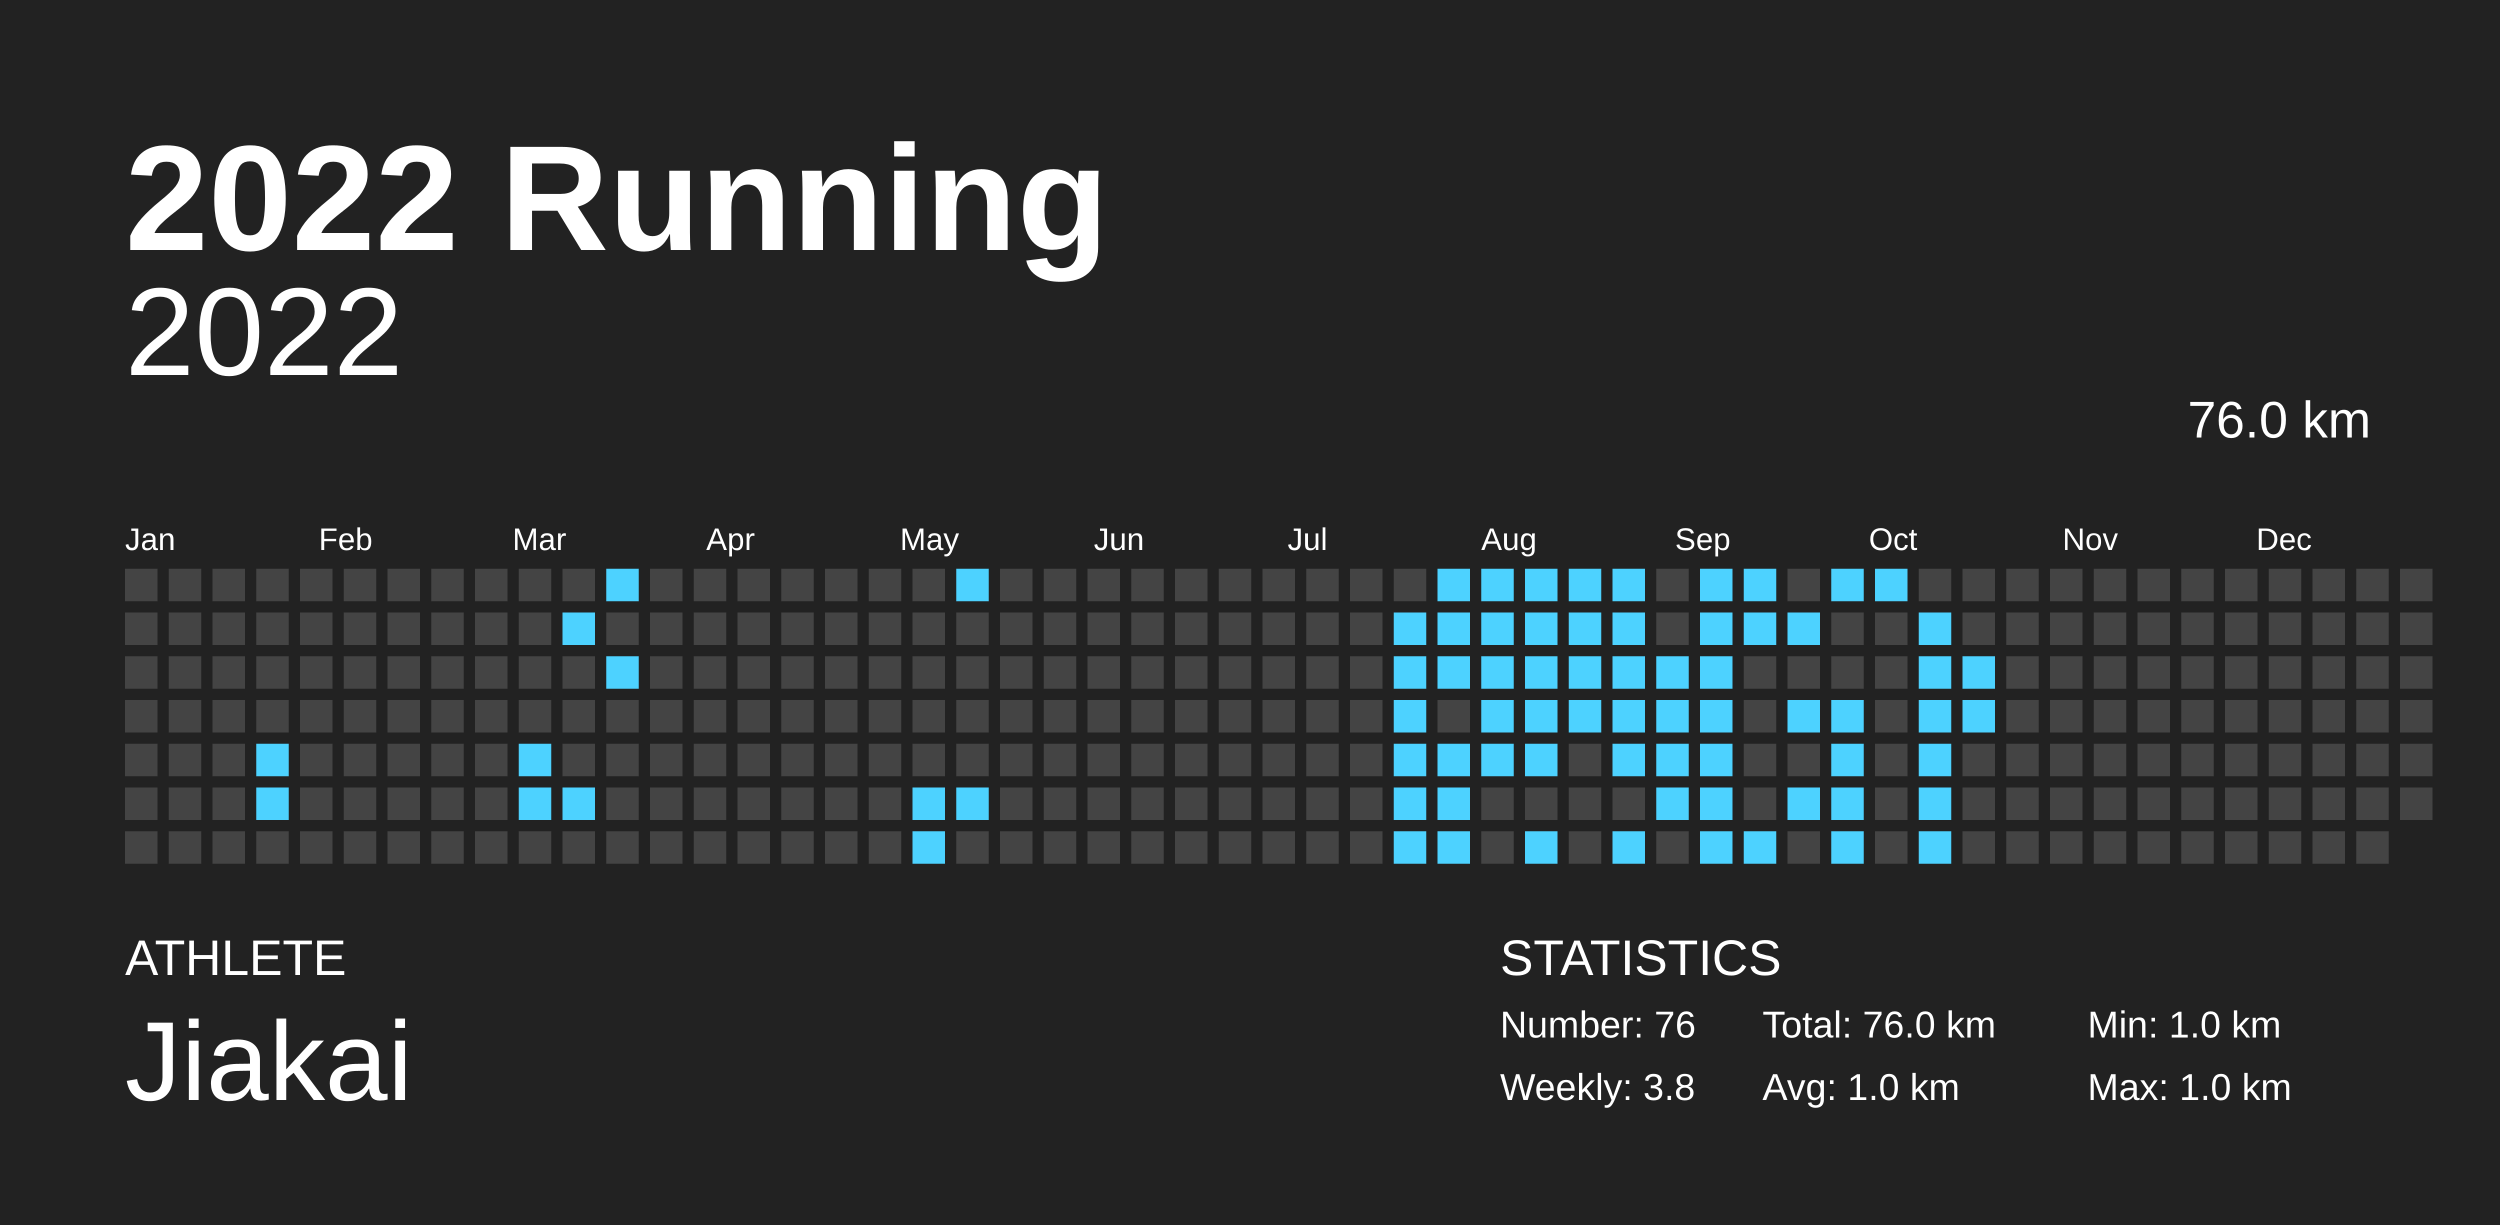
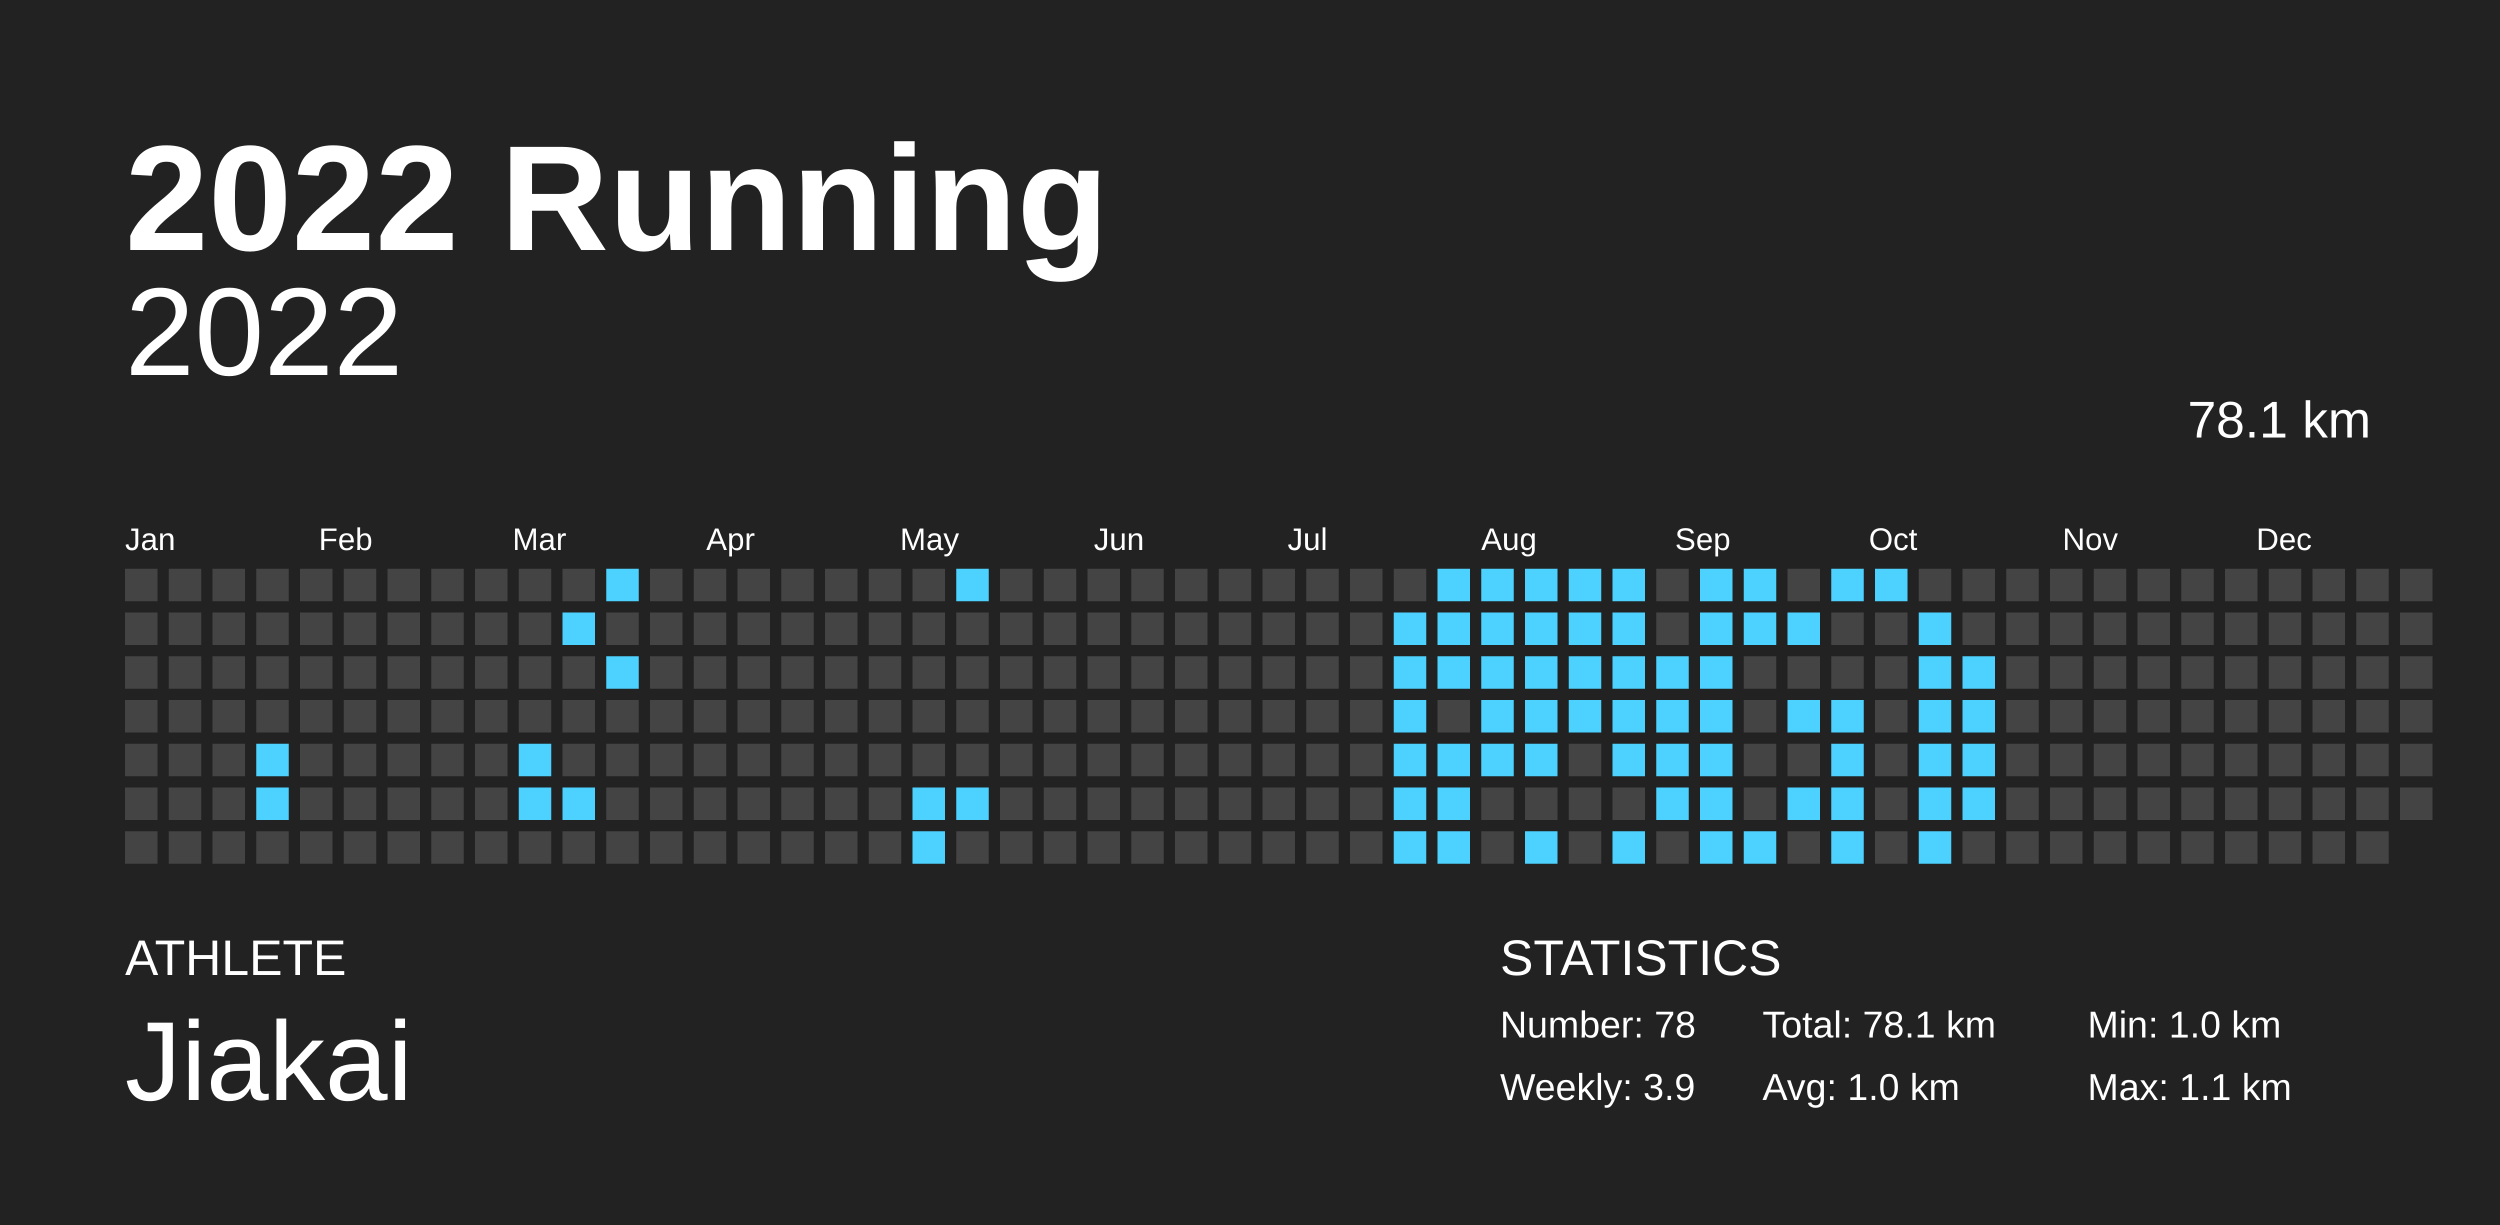
<svg xmlns="http://www.w3.org/2000/svg" baseProfile="full" height="98mm" version="1.1" viewBox="0,0,200,98" width="200mm">
  <defs />
  <rect fill="#222222" height="98" width="200" x="0" y="0" />
  <text fill="#FFFFFF" style="font-size:12px; font-family:Arial; font-weight:bold;" x="10" y="20">2022 Running</text>
  <text fill="#FFFFFF" style="font-size:4px; font-family:Arial" x="10" y="78">ATHLETE</text>
  <text fill="#FFFFFF" style="font-size:9px; font-family:Arial" x="10" y="88">Jiakai</text>
  <text fill="#FFFFFF" style="font-size:4px; font-family:Arial" x="120" y="78">STATISTICS</text>
-   <text fill="#FFFFFF" style="font-size:3px; font-family:Arial" x="120" y="83">Number: 76</text>
-   <text fill="#FFFFFF" style="font-size:3px; font-family:Arial" x="120" y="88">Weekly: 3.8</text>
-   <text fill="#FFFFFF" style="font-size:3px; font-family:Arial" x="141" y="83">Total: 76.0 km</text>
+   <text fill="#FFFFFF" style="font-size:3px; font-family:Arial" x="120" y="83">Number: 78</text>
+   <text fill="#FFFFFF" style="font-size:3px; font-family:Arial" x="120" y="88">Weekly: 3.9</text>
+   <text fill="#FFFFFF" style="font-size:3px; font-family:Arial" x="141" y="83">Total: 78.1 km</text>
  <text fill="#FFFFFF" style="font-size:3px; font-family:Arial" x="141" y="88">Avg: 1.0 km</text>
  <text fill="#FFFFFF" style="font-size:3px; font-family:Arial" x="167" y="83">Min: 1.0 km</text>
-   <text fill="#FFFFFF" style="font-size:3px; font-family:Arial" x="167" y="88">Max: 1.0 km</text>
+   <text fill="#FFFFFF" style="font-size:3px; font-family:Arial" x="167" y="88">Max: 1.1 km</text>
  <text alignment-baseline="hanging" fill="#FFFFFF" style="font-size:10.0px; font-family:Arial;" x="10" y="30">2022</text>
-   <text alignment-baseline="hanging" fill="#FFFFFF" style="font-size:4.125px; font-family:Arial;" x="175" y="35">76.0 km</text>
+   <text alignment-baseline="hanging" fill="#FFFFFF" style="font-size:4.125px; font-family:Arial;" x="175" y="35">78.1 km</text>
  <text fill="#FFFFFF" style="font-size:2.5px; font-family:Arial" x="10.0" y="44">Jan</text>
  <text fill="#FFFFFF" style="font-size:2.5px; font-family:Arial" x="25.5" y="44">Feb</text>
  <text fill="#FFFFFF" style="font-size:2.5px; font-family:Arial" x="41.0" y="44">Mar</text>
  <text fill="#FFFFFF" style="font-size:2.5px; font-family:Arial" x="56.5" y="44">Apr</text>
  <text fill="#FFFFFF" style="font-size:2.5px; font-family:Arial" x="72.0" y="44">May</text>
  <text fill="#FFFFFF" style="font-size:2.5px; font-family:Arial" x="87.5" y="44">Jun</text>
  <text fill="#FFFFFF" style="font-size:2.5px; font-family:Arial" x="103.0" y="44">Jul</text>
  <text fill="#FFFFFF" style="font-size:2.5px; font-family:Arial" x="118.5" y="44">Aug</text>
  <text fill="#FFFFFF" style="font-size:2.5px; font-family:Arial" x="134.0" y="44">Sep</text>
  <text fill="#FFFFFF" style="font-size:2.5px; font-family:Arial" x="149.5" y="44">Oct</text>
  <text fill="#FFFFFF" style="font-size:2.5px; font-family:Arial" x="165.0" y="44">Nov</text>
  <text fill="#FFFFFF" style="font-size:2.5px; font-family:Arial" x="180.5" y="44">Dec</text>
  <rect fill="#444444" height="2.6" width="2.6" x="10.0" y="45.5" />
  <rect fill="#444444" height="2.6" width="2.6" x="10.0" y="49.0" />
  <rect fill="#444444" height="2.6" width="2.6" x="10.0" y="52.5" />
  <rect fill="#444444" height="2.6" width="2.6" x="10.0" y="56.0" />
  <rect fill="#444444" height="2.6" width="2.6" x="10.0" y="59.5" />
  <rect fill="#444444" height="2.6" width="2.6" x="10.0" y="63.0" />
  <rect fill="#444444" height="2.6" width="2.6" x="10.0" y="66.5" />
  <rect fill="#444444" height="2.6" width="2.6" x="13.5" y="45.5" />
  <rect fill="#444444" height="2.6" width="2.6" x="13.5" y="49.0" />
  <rect fill="#444444" height="2.6" width="2.6" x="13.5" y="52.5" />
  <rect fill="#444444" height="2.6" width="2.6" x="13.5" y="56.0" />
  <rect fill="#444444" height="2.6" width="2.6" x="13.5" y="59.5" />
  <rect fill="#444444" height="2.6" width="2.6" x="13.5" y="63.0" />
  <rect fill="#444444" height="2.6" width="2.6" x="13.5" y="66.5" />
  <rect fill="#444444" height="2.6" width="2.6" x="17.0" y="45.5" />
  <rect fill="#444444" height="2.6" width="2.6" x="17.0" y="49.0" />
  <rect fill="#444444" height="2.6" width="2.6" x="17.0" y="52.5" />
  <rect fill="#444444" height="2.6" width="2.6" x="17.0" y="56.0" />
  <rect fill="#444444" height="2.6" width="2.6" x="17.0" y="59.5" />
  <rect fill="#444444" height="2.6" width="2.6" x="17.0" y="63.0" />
  <rect fill="#444444" height="2.6" width="2.6" x="17.0" y="66.5" />
  <rect fill="#444444" height="2.6" width="2.6" x="20.5" y="45.5" />
  <rect fill="#444444" height="2.6" width="2.6" x="20.5" y="49.0" />
  <rect fill="#444444" height="2.6" width="2.6" x="20.5" y="52.5" />
  <rect fill="#444444" height="2.6" width="2.6" x="20.5" y="56.0" />
-   <rect fill="#4DD2FF" height="2.6" width="2.6" x="20.5" y="59.5" />
-   <rect fill="#4DD2FF" height="2.6" width="2.6" x="20.5" y="63.0" />
+   <rect fill="#4dd2ff" height="2.6" width="2.6" x="20.5" y="59.5" />
+   <rect fill="#4dd2ff" height="2.6" width="2.6" x="20.5" y="63.0" />
  <rect fill="#444444" height="2.6" width="2.6" x="20.5" y="66.5" />
  <rect fill="#444444" height="2.6" width="2.6" x="24.0" y="45.5" />
  <rect fill="#444444" height="2.6" width="2.6" x="24.0" y="49.0" />
  <rect fill="#444444" height="2.6" width="2.6" x="24.0" y="52.5" />
  <rect fill="#444444" height="2.6" width="2.6" x="24.0" y="56.0" />
  <rect fill="#444444" height="2.6" width="2.6" x="24.0" y="59.5" />
  <rect fill="#444444" height="2.6" width="2.6" x="24.0" y="63.0" />
  <rect fill="#444444" height="2.6" width="2.6" x="24.0" y="66.5" />
  <rect fill="#444444" height="2.6" width="2.6" x="27.5" y="45.5" />
  <rect fill="#444444" height="2.6" width="2.6" x="27.5" y="49.0" />
  <rect fill="#444444" height="2.6" width="2.6" x="27.5" y="52.5" />
  <rect fill="#444444" height="2.6" width="2.6" x="27.5" y="56.0" />
  <rect fill="#444444" height="2.6" width="2.6" x="27.5" y="59.5" />
  <rect fill="#444444" height="2.6" width="2.6" x="27.5" y="63.0" />
  <rect fill="#444444" height="2.6" width="2.6" x="27.5" y="66.5" />
  <rect fill="#444444" height="2.6" width="2.6" x="31.0" y="45.5" />
  <rect fill="#444444" height="2.6" width="2.6" x="31.0" y="49.0" />
  <rect fill="#444444" height="2.6" width="2.6" x="31.0" y="52.5" />
  <rect fill="#444444" height="2.6" width="2.6" x="31.0" y="56.0" />
  <rect fill="#444444" height="2.6" width="2.6" x="31.0" y="59.5" />
  <rect fill="#444444" height="2.6" width="2.6" x="31.0" y="63.0" />
  <rect fill="#444444" height="2.6" width="2.6" x="31.0" y="66.5" />
  <rect fill="#444444" height="2.6" width="2.6" x="34.5" y="45.5" />
  <rect fill="#444444" height="2.6" width="2.6" x="34.5" y="49.0" />
  <rect fill="#444444" height="2.6" width="2.6" x="34.5" y="52.5" />
  <rect fill="#444444" height="2.6" width="2.6" x="34.5" y="56.0" />
  <rect fill="#444444" height="2.6" width="2.6" x="34.5" y="59.5" />
  <rect fill="#444444" height="2.6" width="2.6" x="34.5" y="63.0" />
  <rect fill="#444444" height="2.6" width="2.6" x="34.5" y="66.5" />
  <rect fill="#444444" height="2.6" width="2.6" x="38.0" y="45.5" />
  <rect fill="#444444" height="2.6" width="2.6" x="38.0" y="49.0" />
  <rect fill="#444444" height="2.6" width="2.6" x="38.0" y="52.5" />
  <rect fill="#444444" height="2.6" width="2.6" x="38.0" y="56.0" />
  <rect fill="#444444" height="2.6" width="2.6" x="38.0" y="59.5" />
  <rect fill="#444444" height="2.6" width="2.6" x="38.0" y="63.0" />
  <rect fill="#444444" height="2.6" width="2.6" x="38.0" y="66.5" />
  <rect fill="#444444" height="2.6" width="2.6" x="41.5" y="45.5" />
  <rect fill="#444444" height="2.6" width="2.6" x="41.5" y="49.0" />
  <rect fill="#444444" height="2.6" width="2.6" x="41.5" y="52.5" />
  <rect fill="#444444" height="2.6" width="2.6" x="41.5" y="56.0" />
-   <rect fill="#4DD2FF" height="2.6" width="2.6" x="41.5" y="59.5" />
-   <rect fill="#4DD2FF" height="2.6" width="2.6" x="41.5" y="63.0" />
+   <rect fill="#4dd2ff" height="2.6" width="2.6" x="41.5" y="59.5" />
+   <rect fill="#4dd2ff" height="2.6" width="2.6" x="41.5" y="63.0" />
  <rect fill="#444444" height="2.6" width="2.6" x="41.5" y="66.5" />
  <rect fill="#444444" height="2.6" width="2.6" x="45.0" y="45.5" />
-   <rect fill="#4DD2FF" height="2.6" width="2.6" x="45.0" y="49.0" />
+   <rect fill="#4dd2ff" height="2.6" width="2.6" x="45.0" y="49.0" />
  <rect fill="#444444" height="2.6" width="2.6" x="45.0" y="52.5" />
  <rect fill="#444444" height="2.6" width="2.6" x="45.0" y="56.0" />
  <rect fill="#444444" height="2.6" width="2.6" x="45.0" y="59.5" />
-   <rect fill="#4DD2FF" height="2.6" width="2.6" x="45.0" y="63.0" />
+   <rect fill="#4dd2ff" height="2.6" width="2.6" x="45.0" y="63.0" />
  <rect fill="#444444" height="2.6" width="2.6" x="45.0" y="66.5" />
-   <rect fill="#4DD2FF" height="2.6" width="2.6" x="48.5" y="45.5" />
+   <rect fill="#4dd2ff" height="2.6" width="2.6" x="48.5" y="45.5" />
  <rect fill="#444444" height="2.6" width="2.6" x="48.5" y="49.0" />
-   <rect fill="#4DD2FF" height="2.6" width="2.6" x="48.5" y="52.5" />
+   <rect fill="#4dd2ff" height="2.6" width="2.6" x="48.5" y="52.5" />
  <rect fill="#444444" height="2.6" width="2.6" x="48.5" y="56.0" />
  <rect fill="#444444" height="2.6" width="2.6" x="48.5" y="59.5" />
  <rect fill="#444444" height="2.6" width="2.6" x="48.5" y="63.0" />
  <rect fill="#444444" height="2.6" width="2.6" x="48.5" y="66.5" />
  <rect fill="#444444" height="2.6" width="2.6" x="52.0" y="45.5" />
  <rect fill="#444444" height="2.6" width="2.6" x="52.0" y="49.0" />
  <rect fill="#444444" height="2.6" width="2.6" x="52.0" y="52.5" />
  <rect fill="#444444" height="2.6" width="2.6" x="52.0" y="56.0" />
  <rect fill="#444444" height="2.6" width="2.6" x="52.0" y="59.5" />
  <rect fill="#444444" height="2.6" width="2.6" x="52.0" y="63.0" />
  <rect fill="#444444" height="2.6" width="2.6" x="52.0" y="66.5" />
  <rect fill="#444444" height="2.6" width="2.6" x="55.5" y="45.5" />
  <rect fill="#444444" height="2.6" width="2.6" x="55.5" y="49.0" />
  <rect fill="#444444" height="2.6" width="2.6" x="55.5" y="52.5" />
  <rect fill="#444444" height="2.6" width="2.6" x="55.5" y="56.0" />
  <rect fill="#444444" height="2.6" width="2.6" x="55.5" y="59.5" />
  <rect fill="#444444" height="2.6" width="2.6" x="55.5" y="63.0" />
  <rect fill="#444444" height="2.6" width="2.6" x="55.5" y="66.5" />
  <rect fill="#444444" height="2.6" width="2.6" x="59.0" y="45.5" />
  <rect fill="#444444" height="2.6" width="2.6" x="59.0" y="49.0" />
  <rect fill="#444444" height="2.6" width="2.6" x="59.0" y="52.5" />
  <rect fill="#444444" height="2.6" width="2.6" x="59.0" y="56.0" />
  <rect fill="#444444" height="2.6" width="2.6" x="59.0" y="59.5" />
  <rect fill="#444444" height="2.6" width="2.6" x="59.0" y="63.0" />
  <rect fill="#444444" height="2.6" width="2.6" x="59.0" y="66.5" />
  <rect fill="#444444" height="2.6" width="2.6" x="62.5" y="45.5" />
  <rect fill="#444444" height="2.6" width="2.6" x="62.5" y="49.0" />
  <rect fill="#444444" height="2.6" width="2.6" x="62.5" y="52.5" />
  <rect fill="#444444" height="2.6" width="2.6" x="62.5" y="56.0" />
  <rect fill="#444444" height="2.6" width="2.6" x="62.5" y="59.5" />
  <rect fill="#444444" height="2.6" width="2.6" x="62.5" y="63.0" />
  <rect fill="#444444" height="2.6" width="2.6" x="62.5" y="66.5" />
  <rect fill="#444444" height="2.6" width="2.6" x="66.0" y="45.5" />
  <rect fill="#444444" height="2.6" width="2.6" x="66.0" y="49.0" />
  <rect fill="#444444" height="2.6" width="2.6" x="66.0" y="52.5" />
  <rect fill="#444444" height="2.6" width="2.6" x="66.0" y="56.0" />
  <rect fill="#444444" height="2.6" width="2.6" x="66.0" y="59.5" />
  <rect fill="#444444" height="2.6" width="2.6" x="66.0" y="63.0" />
  <rect fill="#444444" height="2.6" width="2.6" x="66.0" y="66.5" />
  <rect fill="#444444" height="2.6" width="2.6" x="69.5" y="45.5" />
  <rect fill="#444444" height="2.6" width="2.6" x="69.5" y="49.0" />
  <rect fill="#444444" height="2.6" width="2.6" x="69.5" y="52.5" />
  <rect fill="#444444" height="2.6" width="2.6" x="69.5" y="56.0" />
  <rect fill="#444444" height="2.6" width="2.6" x="69.5" y="59.5" />
  <rect fill="#444444" height="2.6" width="2.6" x="69.5" y="63.0" />
  <rect fill="#444444" height="2.6" width="2.6" x="69.5" y="66.5" />
  <rect fill="#444444" height="2.6" width="2.6" x="73.0" y="45.5" />
  <rect fill="#444444" height="2.6" width="2.6" x="73.0" y="49.0" />
  <rect fill="#444444" height="2.6" width="2.6" x="73.0" y="52.5" />
  <rect fill="#444444" height="2.6" width="2.6" x="73.0" y="56.0" />
  <rect fill="#444444" height="2.6" width="2.6" x="73.0" y="59.5" />
-   <rect fill="#4DD2FF" height="2.6" width="2.6" x="73.0" y="63.0" />
-   <rect fill="#4DD2FF" height="2.6" width="2.6" x="73.0" y="66.5" />
-   <rect fill="#4DD2FF" height="2.6" width="2.6" x="76.5" y="45.5" />
+   <rect fill="#4dd2ff" height="2.6" width="2.6" x="73.0" y="63.0" />
+   <rect fill="#4dd2ff" height="2.6" width="2.6" x="73.0" y="66.5" />
+   <rect fill="#4dd2ff" height="2.6" width="2.6" x="76.5" y="45.5" />
  <rect fill="#444444" height="2.6" width="2.6" x="76.5" y="49.0" />
  <rect fill="#444444" height="2.6" width="2.6" x="76.5" y="52.5" />
  <rect fill="#444444" height="2.6" width="2.6" x="76.5" y="56.0" />
  <rect fill="#444444" height="2.6" width="2.6" x="76.5" y="59.5" />
-   <rect fill="#4DD2FF" height="2.6" width="2.6" x="76.5" y="63.0" />
+   <rect fill="#4dd2ff" height="2.6" width="2.6" x="76.5" y="63.0" />
  <rect fill="#444444" height="2.6" width="2.6" x="76.5" y="66.5" />
  <rect fill="#444444" height="2.6" width="2.6" x="80.0" y="45.5" />
  <rect fill="#444444" height="2.6" width="2.6" x="80.0" y="49.0" />
  <rect fill="#444444" height="2.6" width="2.6" x="80.0" y="52.5" />
  <rect fill="#444444" height="2.6" width="2.6" x="80.0" y="56.0" />
  <rect fill="#444444" height="2.6" width="2.6" x="80.0" y="59.5" />
  <rect fill="#444444" height="2.6" width="2.6" x="80.0" y="63.0" />
  <rect fill="#444444" height="2.6" width="2.6" x="80.0" y="66.5" />
  <rect fill="#444444" height="2.6" width="2.6" x="83.5" y="45.5" />
  <rect fill="#444444" height="2.6" width="2.6" x="83.5" y="49.0" />
  <rect fill="#444444" height="2.6" width="2.6" x="83.5" y="52.5" />
  <rect fill="#444444" height="2.6" width="2.6" x="83.5" y="56.0" />
  <rect fill="#444444" height="2.6" width="2.6" x="83.5" y="59.5" />
  <rect fill="#444444" height="2.6" width="2.6" x="83.5" y="63.0" />
  <rect fill="#444444" height="2.6" width="2.6" x="83.5" y="66.5" />
  <rect fill="#444444" height="2.6" width="2.6" x="87.0" y="45.5" />
  <rect fill="#444444" height="2.6" width="2.6" x="87.0" y="49.0" />
  <rect fill="#444444" height="2.6" width="2.6" x="87.0" y="52.5" />
  <rect fill="#444444" height="2.6" width="2.6" x="87.0" y="56.0" />
  <rect fill="#444444" height="2.6" width="2.6" x="87.0" y="59.5" />
  <rect fill="#444444" height="2.6" width="2.6" x="87.0" y="63.0" />
  <rect fill="#444444" height="2.6" width="2.6" x="87.0" y="66.5" />
  <rect fill="#444444" height="2.6" width="2.6" x="90.5" y="45.5" />
  <rect fill="#444444" height="2.6" width="2.6" x="90.5" y="49.0" />
  <rect fill="#444444" height="2.6" width="2.6" x="90.5" y="52.5" />
  <rect fill="#444444" height="2.6" width="2.6" x="90.5" y="56.0" />
  <rect fill="#444444" height="2.6" width="2.6" x="90.5" y="59.5" />
  <rect fill="#444444" height="2.6" width="2.6" x="90.5" y="63.0" />
  <rect fill="#444444" height="2.6" width="2.6" x="90.5" y="66.5" />
  <rect fill="#444444" height="2.6" width="2.6" x="94.0" y="45.5" />
  <rect fill="#444444" height="2.6" width="2.6" x="94.0" y="49.0" />
  <rect fill="#444444" height="2.6" width="2.6" x="94.0" y="52.5" />
  <rect fill="#444444" height="2.6" width="2.6" x="94.0" y="56.0" />
  <rect fill="#444444" height="2.6" width="2.6" x="94.0" y="59.5" />
  <rect fill="#444444" height="2.6" width="2.6" x="94.0" y="63.0" />
  <rect fill="#444444" height="2.6" width="2.6" x="94.0" y="66.5" />
  <rect fill="#444444" height="2.6" width="2.6" x="97.5" y="45.5" />
  <rect fill="#444444" height="2.6" width="2.6" x="97.5" y="49.0" />
  <rect fill="#444444" height="2.6" width="2.6" x="97.5" y="52.5" />
  <rect fill="#444444" height="2.6" width="2.6" x="97.5" y="56.0" />
  <rect fill="#444444" height="2.6" width="2.6" x="97.5" y="59.5" />
  <rect fill="#444444" height="2.6" width="2.6" x="97.5" y="63.0" />
  <rect fill="#444444" height="2.6" width="2.6" x="97.5" y="66.5" />
  <rect fill="#444444" height="2.6" width="2.6" x="101.0" y="45.5" />
  <rect fill="#444444" height="2.6" width="2.6" x="101.0" y="49.0" />
  <rect fill="#444444" height="2.6" width="2.6" x="101.0" y="52.5" />
  <rect fill="#444444" height="2.6" width="2.6" x="101.0" y="56.0" />
  <rect fill="#444444" height="2.6" width="2.6" x="101.0" y="59.5" />
  <rect fill="#444444" height="2.6" width="2.6" x="101.0" y="63.0" />
  <rect fill="#444444" height="2.6" width="2.6" x="101.0" y="66.5" />
  <rect fill="#444444" height="2.6" width="2.6" x="104.5" y="45.5" />
  <rect fill="#444444" height="2.6" width="2.6" x="104.5" y="49.0" />
  <rect fill="#444444" height="2.6" width="2.6" x="104.5" y="52.5" />
  <rect fill="#444444" height="2.6" width="2.6" x="104.5" y="56.0" />
  <rect fill="#444444" height="2.6" width="2.6" x="104.5" y="59.5" />
  <rect fill="#444444" height="2.6" width="2.6" x="104.5" y="63.0" />
  <rect fill="#444444" height="2.6" width="2.6" x="104.5" y="66.5" />
  <rect fill="#444444" height="2.6" width="2.6" x="108.0" y="45.5" />
  <rect fill="#444444" height="2.6" width="2.6" x="108.0" y="49.0" />
  <rect fill="#444444" height="2.6" width="2.6" x="108.0" y="52.5" />
  <rect fill="#444444" height="2.6" width="2.6" x="108.0" y="56.0" />
  <rect fill="#444444" height="2.6" width="2.6" x="108.0" y="59.5" />
  <rect fill="#444444" height="2.6" width="2.6" x="108.0" y="63.0" />
  <rect fill="#444444" height="2.6" width="2.6" x="108.0" y="66.5" />
  <rect fill="#444444" height="2.6" width="2.6" x="111.5" y="45.5" />
-   <rect fill="#4DD2FF" height="2.6" width="2.6" x="111.5" y="49.0" />
-   <rect fill="#4DD2FF" height="2.6" width="2.6" x="111.5" y="52.5" />
-   <rect fill="#4DD2FF" height="2.6" width="2.6" x="111.5" y="56.0" />
-   <rect fill="#4DD2FF" height="2.6" width="2.6" x="111.5" y="59.5" />
-   <rect fill="#4DD2FF" height="2.6" width="2.6" x="111.5" y="63.0" />
-   <rect fill="#4DD2FF" height="2.6" width="2.6" x="111.5" y="66.5" />
-   <rect fill="#4DD2FF" height="2.6" width="2.6" x="115.0" y="45.5" />
-   <rect fill="#4DD2FF" height="2.6" width="2.6" x="115.0" y="49.0" />
-   <rect fill="#4DD2FF" height="2.6" width="2.6" x="115.0" y="52.5" />
+   <rect fill="#4dd2ff" height="2.6" width="2.6" x="111.5" y="49.0" />
+   <rect fill="#4dd2ff" height="2.6" width="2.6" x="111.5" y="52.5" />
+   <rect fill="#4dd2ff" height="2.6" width="2.6" x="111.5" y="56.0" />
+   <rect fill="#4dd2ff" height="2.6" width="2.6" x="111.5" y="59.5" />
+   <rect fill="#4dd2ff" height="2.6" width="2.6" x="111.5" y="63.0" />
+   <rect fill="#4dd2ff" height="2.6" width="2.6" x="111.5" y="66.5" />
+   <rect fill="#4dd2ff" height="2.6" width="2.6" x="115.0" y="45.5" />
+   <rect fill="#4dd2ff" height="2.6" width="2.6" x="115.0" y="49.0" />
+   <rect fill="#4dd2ff" height="2.6" width="2.6" x="115.0" y="52.5" />
  <rect fill="#444444" height="2.6" width="2.6" x="115.0" y="56.0" />
-   <rect fill="#4DD2FF" height="2.6" width="2.6" x="115.0" y="59.5" />
-   <rect fill="#4DD2FF" height="2.6" width="2.6" x="115.0" y="63.0" />
-   <rect fill="#4DD2FF" height="2.6" width="2.6" x="115.0" y="66.5" />
-   <rect fill="#4DD2FF" height="2.6" width="2.6" x="118.5" y="45.5" />
-   <rect fill="#4DD2FF" height="2.6" width="2.6" x="118.5" y="49.0" />
-   <rect fill="#4DD2FF" height="2.6" width="2.6" x="118.5" y="52.5" />
-   <rect fill="#4DD2FF" height="2.6" width="2.6" x="118.5" y="56.0" />
-   <rect fill="#4DD2FF" height="2.6" width="2.6" x="118.5" y="59.5" />
+   <rect fill="#4dd2ff" height="2.6" width="2.6" x="115.0" y="59.5" />
+   <rect fill="#4dd2ff" height="2.6" width="2.6" x="115.0" y="63.0" />
+   <rect fill="#4dd2ff" height="2.6" width="2.6" x="115.0" y="66.5" />
+   <rect fill="#4dd2ff" height="2.6" width="2.6" x="118.5" y="45.5" />
+   <rect fill="#4dd2ff" height="2.6" width="2.6" x="118.5" y="49.0" />
+   <rect fill="#4dd2ff" height="2.6" width="2.6" x="118.5" y="52.5" />
+   <rect fill="#4dd2ff" height="2.6" width="2.6" x="118.5" y="56.0" />
+   <rect fill="#4dd2ff" height="2.6" width="2.6" x="118.5" y="59.5" />
  <rect fill="#444444" height="2.6" width="2.6" x="118.5" y="63.0" />
  <rect fill="#444444" height="2.6" width="2.6" x="118.5" y="66.5" />
-   <rect fill="#4DD2FF" height="2.6" width="2.6" x="122.0" y="45.5" />
-   <rect fill="#4DD2FF" height="2.6" width="2.6" x="122.0" y="49.0" />
-   <rect fill="#4DD2FF" height="2.6" width="2.6" x="122.0" y="52.5" />
-   <rect fill="#4DD2FF" height="2.6" width="2.6" x="122.0" y="56.0" />
-   <rect fill="#4DD2FF" height="2.6" width="2.6" x="122.0" y="59.5" />
+   <rect fill="#4dd2ff" height="2.6" width="2.6" x="122.0" y="45.5" />
+   <rect fill="#4dd2ff" height="2.6" width="2.6" x="122.0" y="49.0" />
+   <rect fill="#4dd2ff" height="2.6" width="2.6" x="122.0" y="52.5" />
+   <rect fill="#4dd2ff" height="2.6" width="2.6" x="122.0" y="56.0" />
+   <rect fill="#4dd2ff" height="2.6" width="2.6" x="122.0" y="59.5" />
  <rect fill="#444444" height="2.6" width="2.6" x="122.0" y="63.0" />
-   <rect fill="#4DD2FF" height="2.6" width="2.6" x="122.0" y="66.5" />
-   <rect fill="#4DD2FF" height="2.6" width="2.6" x="125.5" y="45.5" />
-   <rect fill="#4DD2FF" height="2.6" width="2.6" x="125.5" y="49.0" />
-   <rect fill="#4DD2FF" height="2.6" width="2.6" x="125.5" y="52.5" />
-   <rect fill="#4DD2FF" height="2.6" width="2.6" x="125.5" y="56.0" />
+   <rect fill="#4dd2ff" height="2.6" width="2.6" x="122.0" y="66.5" />
+   <rect fill="#4dd2ff" height="2.6" width="2.6" x="125.5" y="45.5" />
+   <rect fill="#4dd2ff" height="2.6" width="2.6" x="125.5" y="49.0" />
+   <rect fill="#4dd2ff" height="2.6" width="2.6" x="125.5" y="52.5" />
+   <rect fill="#4dd2ff" height="2.6" width="2.6" x="125.5" y="56.0" />
  <rect fill="#444444" height="2.6" width="2.6" x="125.5" y="59.5" />
  <rect fill="#444444" height="2.6" width="2.6" x="125.5" y="63.0" />
  <rect fill="#444444" height="2.6" width="2.6" x="125.5" y="66.5" />
-   <rect fill="#4DD2FF" height="2.6" width="2.6" x="129.0" y="45.5" />
-   <rect fill="#4DD2FF" height="2.6" width="2.6" x="129.0" y="49.0" />
-   <rect fill="#4DD2FF" height="2.6" width="2.6" x="129.0" y="52.5" />
-   <rect fill="#4DD2FF" height="2.6" width="2.6" x="129.0" y="56.0" />
-   <rect fill="#4DD2FF" height="2.6" width="2.6" x="129.0" y="59.5" />
+   <rect fill="#4dd2ff" height="2.6" width="2.6" x="129.0" y="45.5" />
+   <rect fill="#4dd2ff" height="2.6" width="2.6" x="129.0" y="49.0" />
+   <rect fill="#4dd2ff" height="2.6" width="2.6" x="129.0" y="52.5" />
+   <rect fill="#4dd2ff" height="2.6" width="2.6" x="129.0" y="56.0" />
+   <rect fill="#4dd2ff" height="2.6" width="2.6" x="129.0" y="59.5" />
  <rect fill="#444444" height="2.6" width="2.6" x="129.0" y="63.0" />
-   <rect fill="#4DD2FF" height="2.6" width="2.6" x="129.0" y="66.5" />
+   <rect fill="#4dd2ff" height="2.6" width="2.6" x="129.0" y="66.5" />
  <rect fill="#444444" height="2.6" width="2.6" x="132.5" y="45.5" />
  <rect fill="#444444" height="2.6" width="2.6" x="132.5" y="49.0" />
-   <rect fill="#4DD2FF" height="2.6" width="2.6" x="132.5" y="52.5" />
-   <rect fill="#4DD2FF" height="2.6" width="2.6" x="132.5" y="56.0" />
-   <rect fill="#4DD2FF" height="2.6" width="2.6" x="132.5" y="59.5" />
-   <rect fill="#4DD2FF" height="2.6" width="2.6" x="132.5" y="63.0" />
+   <rect fill="#4dd2ff" height="2.6" width="2.6" x="132.5" y="52.5" />
+   <rect fill="#4dd2ff" height="2.6" width="2.6" x="132.5" y="56.0" />
+   <rect fill="#4dd2ff" height="2.6" width="2.6" x="132.5" y="59.5" />
+   <rect fill="#4dd2ff" height="2.6" width="2.6" x="132.5" y="63.0" />
  <rect fill="#444444" height="2.6" width="2.6" x="132.5" y="66.5" />
-   <rect fill="#4DD2FF" height="2.6" width="2.6" x="136.0" y="45.5" />
-   <rect fill="#4DD2FF" height="2.6" width="2.6" x="136.0" y="49.0" />
-   <rect fill="#4DD2FF" height="2.6" width="2.6" x="136.0" y="52.5" />
-   <rect fill="#4DD2FF" height="2.6" width="2.6" x="136.0" y="56.0" />
-   <rect fill="#4DD2FF" height="2.6" width="2.6" x="136.0" y="59.5" />
-   <rect fill="#4DD2FF" height="2.6" width="2.6" x="136.0" y="63.0" />
-   <rect fill="#4DD2FF" height="2.6" width="2.6" x="136.0" y="66.5" />
-   <rect fill="#4DD2FF" height="2.6" width="2.6" x="139.5" y="45.5" />
-   <rect fill="#4DD2FF" height="2.6" width="2.6" x="139.5" y="49.0" />
+   <rect fill="#4dd2ff" height="2.6" width="2.6" x="136.0" y="45.5" />
+   <rect fill="#4dd2ff" height="2.6" width="2.6" x="136.0" y="49.0" />
+   <rect fill="#4dd2ff" height="2.6" width="2.6" x="136.0" y="52.5" />
+   <rect fill="#4dd2ff" height="2.6" width="2.6" x="136.0" y="56.0" />
+   <rect fill="#4dd2ff" height="2.6" width="2.6" x="136.0" y="59.5" />
+   <rect fill="#4dd2ff" height="2.6" width="2.6" x="136.0" y="63.0" />
+   <rect fill="#4dd2ff" height="2.6" width="2.6" x="136.0" y="66.5" />
+   <rect fill="#4dd2ff" height="2.6" width="2.6" x="139.5" y="45.5" />
+   <rect fill="#4dd2ff" height="2.6" width="2.6" x="139.5" y="49.0" />
  <rect fill="#444444" height="2.6" width="2.6" x="139.5" y="52.5" />
  <rect fill="#444444" height="2.6" width="2.6" x="139.5" y="56.0" />
  <rect fill="#444444" height="2.6" width="2.6" x="139.5" y="59.5" />
  <rect fill="#444444" height="2.6" width="2.6" x="139.5" y="63.0" />
-   <rect fill="#4DD2FF" height="2.6" width="2.6" x="139.5" y="66.5" />
+   <rect fill="#4dd2ff" height="2.6" width="2.6" x="139.5" y="66.5" />
  <rect fill="#444444" height="2.6" width="2.6" x="143.0" y="45.5" />
-   <rect fill="#4DD2FF" height="2.6" width="2.6" x="143.0" y="49.0" />
+   <rect fill="#4dd2ff" height="2.6" width="2.6" x="143.0" y="49.0" />
  <rect fill="#444444" height="2.6" width="2.6" x="143.0" y="52.5" />
-   <rect fill="#4DD2FF" height="2.6" width="2.6" x="143.0" y="56.0" />
+   <rect fill="#4dd2ff" height="2.6" width="2.6" x="143.0" y="56.0" />
  <rect fill="#444444" height="2.6" width="2.6" x="143.0" y="59.5" />
-   <rect fill="#4DD2FF" height="2.6" width="2.6" x="143.0" y="63.0" />
+   <rect fill="#4dd2ff" height="2.6" width="2.6" x="143.0" y="63.0" />
  <rect fill="#444444" height="2.6" width="2.6" x="143.0" y="66.5" />
-   <rect fill="#4DD2FF" height="2.6" width="2.6" x="146.5" y="45.5" />
+   <rect fill="#4dd2ff" height="2.6" width="2.6" x="146.5" y="45.5" />
  <rect fill="#444444" height="2.6" width="2.6" x="146.5" y="49.0" />
  <rect fill="#444444" height="2.6" width="2.6" x="146.5" y="52.5" />
-   <rect fill="#4DD2FF" height="2.6" width="2.6" x="146.5" y="56.0" />
-   <rect fill="#4DD2FF" height="2.6" width="2.6" x="146.5" y="59.5" />
-   <rect fill="#4DD2FF" height="2.6" width="2.6" x="146.5" y="63.0" />
-   <rect fill="#4DD2FF" height="2.6" width="2.6" x="146.5" y="66.5" />
-   <rect fill="#4DD2FF" height="2.6" width="2.6" x="150.0" y="45.5" />
+   <rect fill="#4dd2ff" height="2.6" width="2.6" x="146.5" y="56.0" />
+   <rect fill="#4dd2ff" height="2.6" width="2.6" x="146.5" y="59.5" />
+   <rect fill="#4dd2ff" height="2.6" width="2.6" x="146.5" y="63.0" />
+   <rect fill="#4dd2ff" height="2.6" width="2.6" x="146.5" y="66.5" />
+   <rect fill="#4dd2ff" height="2.6" width="2.6" x="150.0" y="45.5" />
  <rect fill="#444444" height="2.6" width="2.6" x="150.0" y="49.0" />
  <rect fill="#444444" height="2.6" width="2.6" x="150.0" y="52.5" />
  <rect fill="#444444" height="2.6" width="2.6" x="150.0" y="56.0" />
  <rect fill="#444444" height="2.6" width="2.6" x="150.0" y="59.5" />
  <rect fill="#444444" height="2.6" width="2.6" x="150.0" y="63.0" />
  <rect fill="#444444" height="2.6" width="2.6" x="150.0" y="66.5" />
  <rect fill="#444444" height="2.6" width="2.6" x="153.5" y="45.5" />
-   <rect fill="#4DD2FF" height="2.6" width="2.6" x="153.5" y="49.0" />
-   <rect fill="#4DD2FF" height="2.6" width="2.6" x="153.5" y="52.5" />
-   <rect fill="#4DD2FF" height="2.6" width="2.6" x="153.5" y="56.0" />
-   <rect fill="#4DD2FF" height="2.6" width="2.6" x="153.5" y="59.5" />
-   <rect fill="#4DD2FF" height="2.6" width="2.6" x="153.5" y="63.0" />
-   <rect fill="#4DD2FF" height="2.6" width="2.6" x="153.5" y="66.5" />
+   <rect fill="#4dd2ff" height="2.6" width="2.6" x="153.5" y="49.0" />
+   <rect fill="#4dd2ff" height="2.6" width="2.6" x="153.5" y="52.5" />
+   <rect fill="#4dd2ff" height="2.6" width="2.6" x="153.5" y="56.0" />
+   <rect fill="#4dd2ff" height="2.6" width="2.6" x="153.5" y="59.5" />
+   <rect fill="#4dd2ff" height="2.6" width="2.6" x="153.5" y="63.0" />
+   <rect fill="#4dd2ff" height="2.6" width="2.6" x="153.5" y="66.5" />
  <rect fill="#444444" height="2.6" width="2.6" x="157.0" y="45.5" />
  <rect fill="#444444" height="2.6" width="2.6" x="157.0" y="49.0" />
-   <rect fill="#4DD2FF" height="2.6" width="2.6" x="157.0" y="52.5" />
-   <rect fill="#4DD2FF" height="2.6" width="2.6" x="157.0" y="56.0" />
-   <rect fill="#444444" height="2.6" width="2.6" x="157.0" y="59.5" />
-   <rect fill="#444444" height="2.6" width="2.6" x="157.0" y="63.0" />
+   <rect fill="#4dd2ff" height="2.6" width="2.6" x="157.0" y="52.5" />
+   <rect fill="#4dd2ff" height="2.6" width="2.6" x="157.0" y="56.0" />
+   <rect fill="#4dd2ff" height="2.6" width="2.6" x="157.0" y="59.5" />
+   <rect fill="#4dd2ff" height="2.6" width="2.6" x="157.0" y="63.0" />
  <rect fill="#444444" height="2.6" width="2.6" x="157.0" y="66.5" />
  <rect fill="#444444" height="2.6" width="2.6" x="160.5" y="45.5" />
  <rect fill="#444444" height="2.6" width="2.6" x="160.5" y="49.0" />
  <rect fill="#444444" height="2.6" width="2.6" x="160.5" y="52.5" />
  <rect fill="#444444" height="2.6" width="2.6" x="160.5" y="56.0" />
  <rect fill="#444444" height="2.6" width="2.6" x="160.5" y="59.5" />
  <rect fill="#444444" height="2.6" width="2.6" x="160.5" y="63.0" />
  <rect fill="#444444" height="2.6" width="2.6" x="160.5" y="66.5" />
  <rect fill="#444444" height="2.6" width="2.6" x="164.0" y="45.5" />
  <rect fill="#444444" height="2.6" width="2.6" x="164.0" y="49.0" />
  <rect fill="#444444" height="2.6" width="2.6" x="164.0" y="52.5" />
  <rect fill="#444444" height="2.6" width="2.6" x="164.0" y="56.0" />
  <rect fill="#444444" height="2.6" width="2.6" x="164.0" y="59.5" />
  <rect fill="#444444" height="2.6" width="2.6" x="164.0" y="63.0" />
  <rect fill="#444444" height="2.6" width="2.6" x="164.0" y="66.5" />
  <rect fill="#444444" height="2.6" width="2.6" x="167.5" y="45.5" />
  <rect fill="#444444" height="2.6" width="2.6" x="167.5" y="49.0" />
  <rect fill="#444444" height="2.6" width="2.6" x="167.5" y="52.5" />
  <rect fill="#444444" height="2.6" width="2.6" x="167.5" y="56.0" />
  <rect fill="#444444" height="2.6" width="2.6" x="167.5" y="59.5" />
  <rect fill="#444444" height="2.6" width="2.6" x="167.5" y="63.0" />
  <rect fill="#444444" height="2.6" width="2.6" x="167.5" y="66.5" />
  <rect fill="#444444" height="2.6" width="2.6" x="171.0" y="45.5" />
  <rect fill="#444444" height="2.6" width="2.6" x="171.0" y="49.0" />
  <rect fill="#444444" height="2.6" width="2.6" x="171.0" y="52.5" />
  <rect fill="#444444" height="2.6" width="2.6" x="171.0" y="56.0" />
  <rect fill="#444444" height="2.6" width="2.6" x="171.0" y="59.5" />
  <rect fill="#444444" height="2.6" width="2.6" x="171.0" y="63.0" />
  <rect fill="#444444" height="2.6" width="2.6" x="171.0" y="66.5" />
  <rect fill="#444444" height="2.6" width="2.6" x="174.5" y="45.5" />
  <rect fill="#444444" height="2.6" width="2.6" x="174.5" y="49.0" />
  <rect fill="#444444" height="2.6" width="2.6" x="174.5" y="52.5" />
  <rect fill="#444444" height="2.6" width="2.6" x="174.5" y="56.0" />
  <rect fill="#444444" height="2.6" width="2.6" x="174.5" y="59.5" />
  <rect fill="#444444" height="2.6" width="2.6" x="174.5" y="63.0" />
  <rect fill="#444444" height="2.6" width="2.6" x="174.5" y="66.5" />
  <rect fill="#444444" height="2.6" width="2.6" x="178.0" y="45.5" />
  <rect fill="#444444" height="2.6" width="2.6" x="178.0" y="49.0" />
  <rect fill="#444444" height="2.6" width="2.6" x="178.0" y="52.5" />
  <rect fill="#444444" height="2.6" width="2.6" x="178.0" y="56.0" />
  <rect fill="#444444" height="2.6" width="2.6" x="178.0" y="59.5" />
  <rect fill="#444444" height="2.6" width="2.6" x="178.0" y="63.0" />
  <rect fill="#444444" height="2.6" width="2.6" x="178.0" y="66.5" />
  <rect fill="#444444" height="2.6" width="2.6" x="181.5" y="45.5" />
  <rect fill="#444444" height="2.6" width="2.6" x="181.5" y="49.0" />
  <rect fill="#444444" height="2.6" width="2.6" x="181.5" y="52.5" />
  <rect fill="#444444" height="2.6" width="2.6" x="181.5" y="56.0" />
  <rect fill="#444444" height="2.6" width="2.6" x="181.5" y="59.5" />
  <rect fill="#444444" height="2.6" width="2.6" x="181.5" y="63.0" />
  <rect fill="#444444" height="2.6" width="2.6" x="181.5" y="66.5" />
  <rect fill="#444444" height="2.6" width="2.6" x="185.0" y="45.5" />
  <rect fill="#444444" height="2.6" width="2.6" x="185.0" y="49.0" />
  <rect fill="#444444" height="2.6" width="2.6" x="185.0" y="52.5" />
  <rect fill="#444444" height="2.6" width="2.6" x="185.0" y="56.0" />
  <rect fill="#444444" height="2.6" width="2.6" x="185.0" y="59.5" />
  <rect fill="#444444" height="2.6" width="2.6" x="185.0" y="63.0" />
  <rect fill="#444444" height="2.6" width="2.6" x="185.0" y="66.5" />
  <rect fill="#444444" height="2.6" width="2.6" x="188.5" y="45.5" />
  <rect fill="#444444" height="2.6" width="2.6" x="188.5" y="49.0" />
  <rect fill="#444444" height="2.6" width="2.6" x="188.5" y="52.5" />
  <rect fill="#444444" height="2.6" width="2.6" x="188.5" y="56.0" />
  <rect fill="#444444" height="2.6" width="2.6" x="188.5" y="59.5" />
  <rect fill="#444444" height="2.6" width="2.6" x="188.5" y="63.0" />
  <rect fill="#444444" height="2.6" width="2.6" x="188.5" y="66.5" />
  <rect fill="#444444" height="2.6" width="2.6" x="192.0" y="45.5" />
  <rect fill="#444444" height="2.6" width="2.6" x="192.0" y="49.0" />
  <rect fill="#444444" height="2.6" width="2.6" x="192.0" y="52.5" />
  <rect fill="#444444" height="2.6" width="2.6" x="192.0" y="56.0" />
  <rect fill="#444444" height="2.6" width="2.6" x="192.0" y="59.5" />
  <rect fill="#444444" height="2.6" width="2.6" x="192.0" y="63.0" />
</svg>
